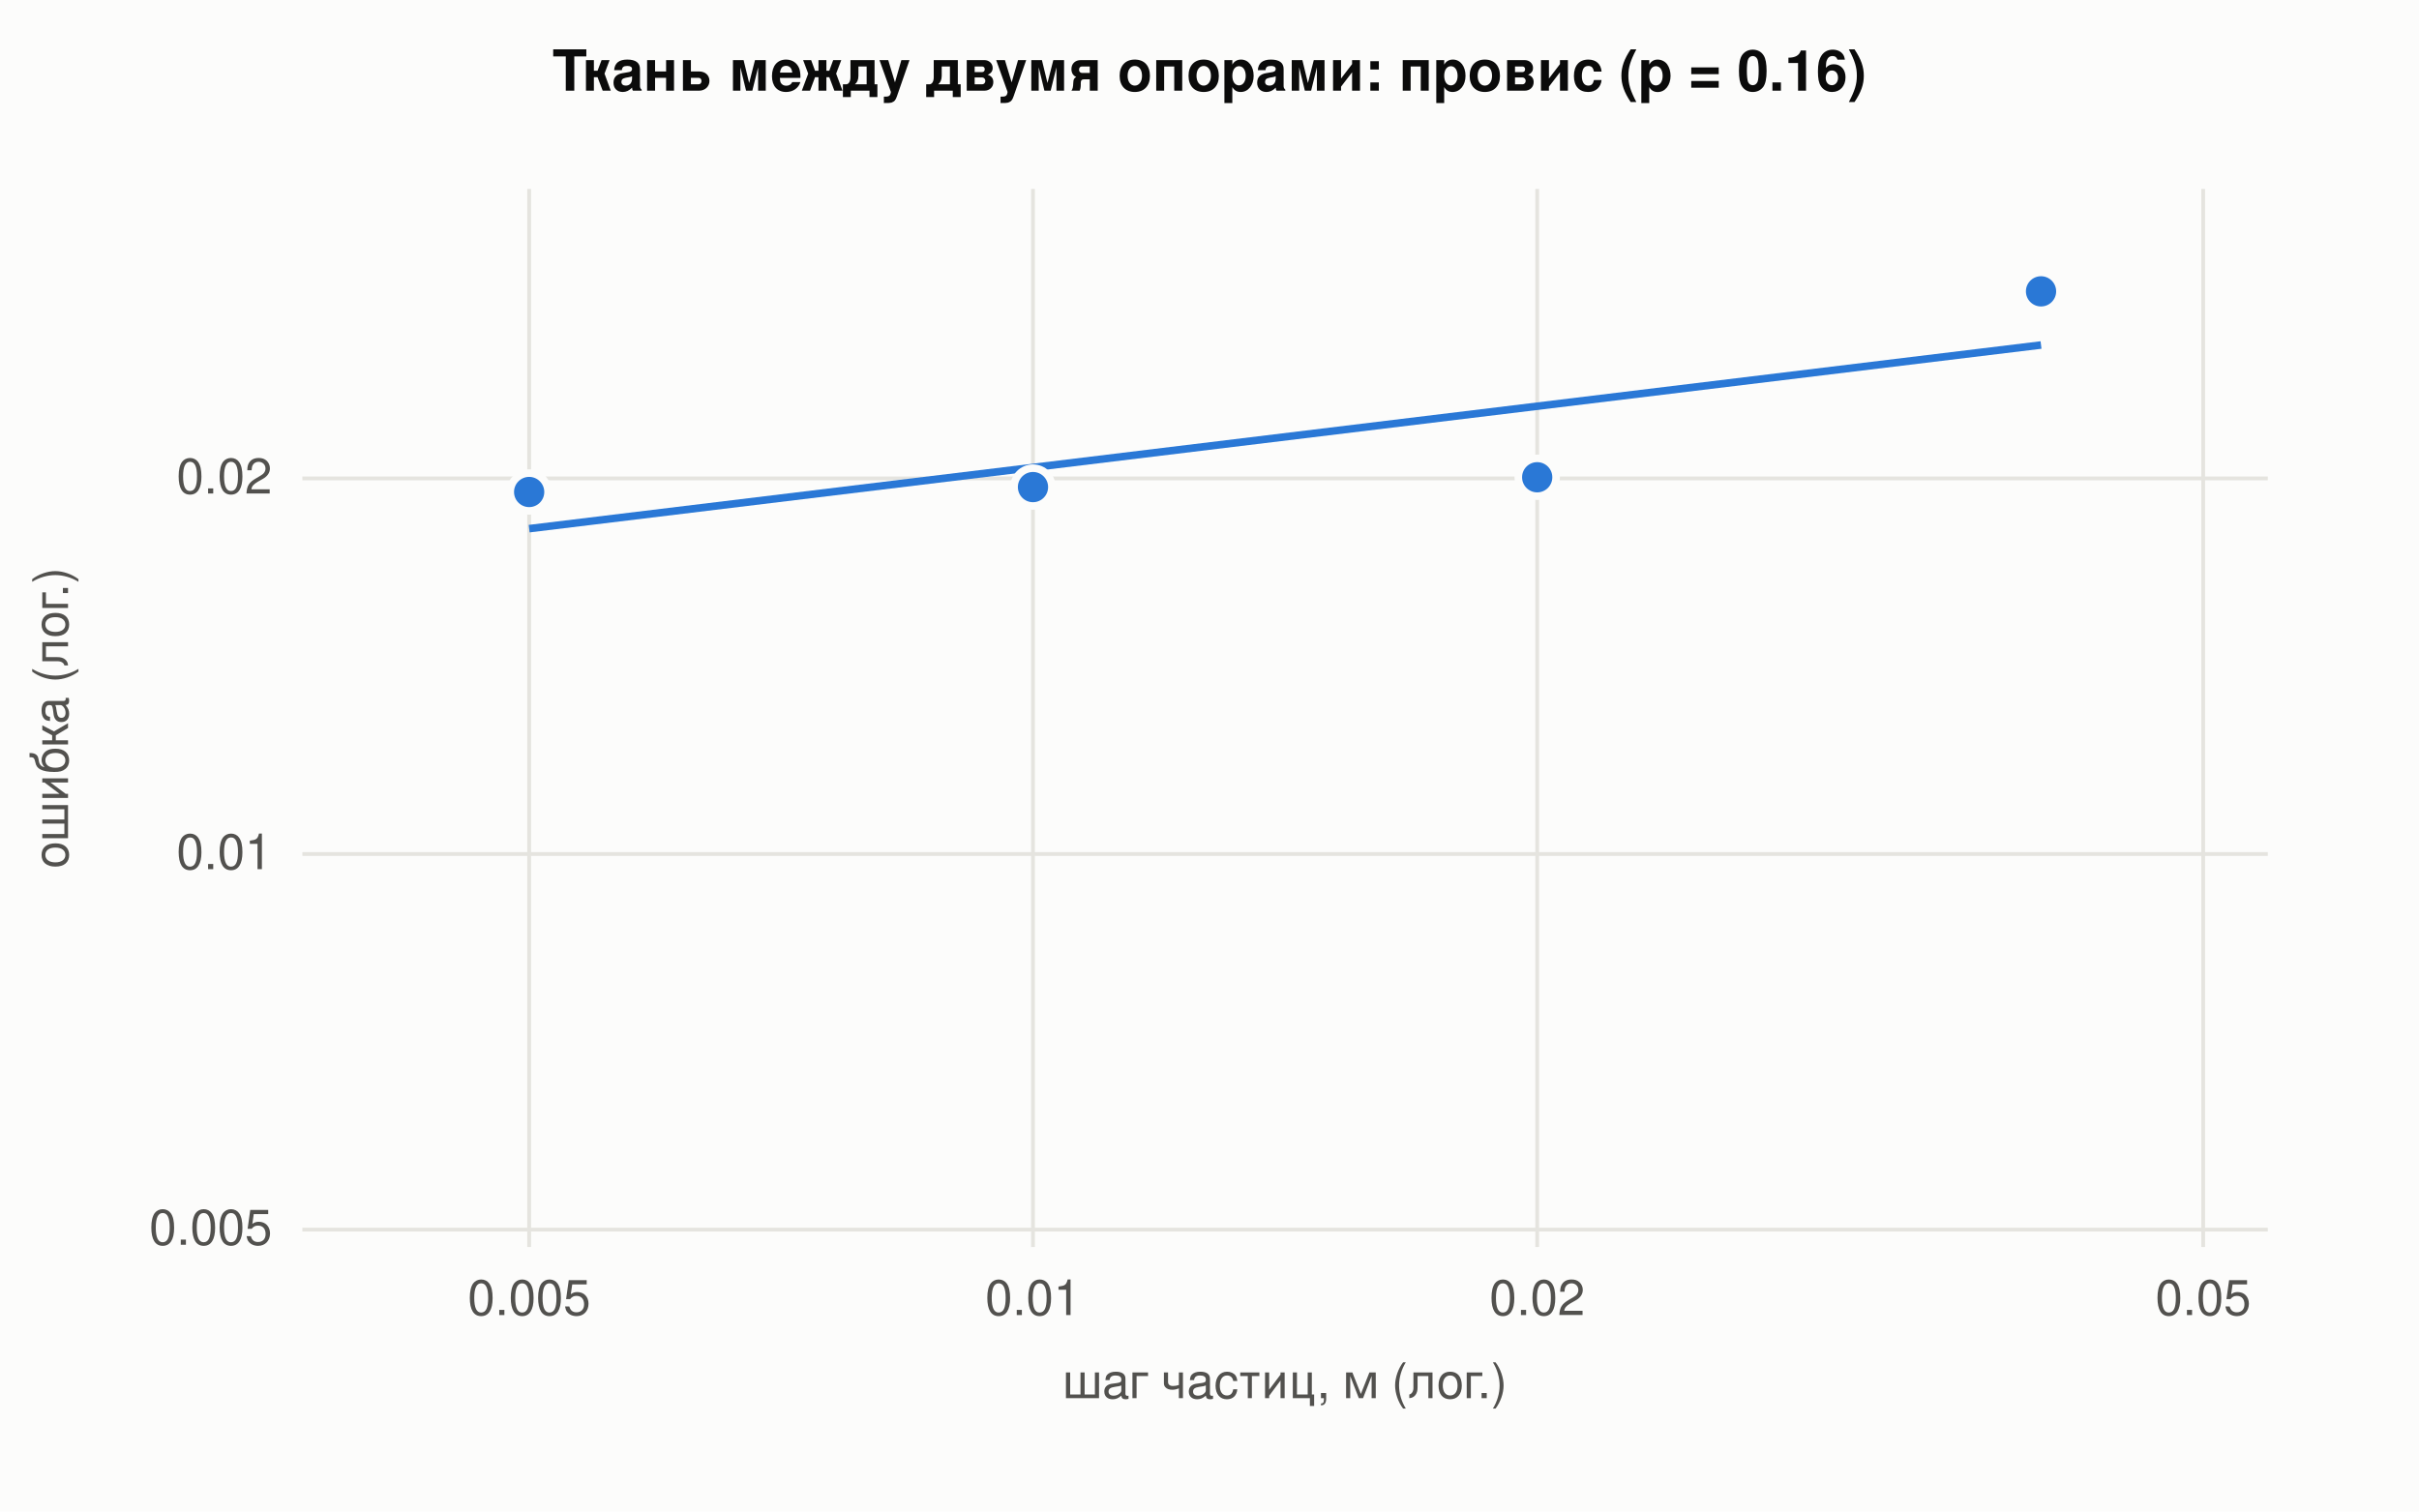
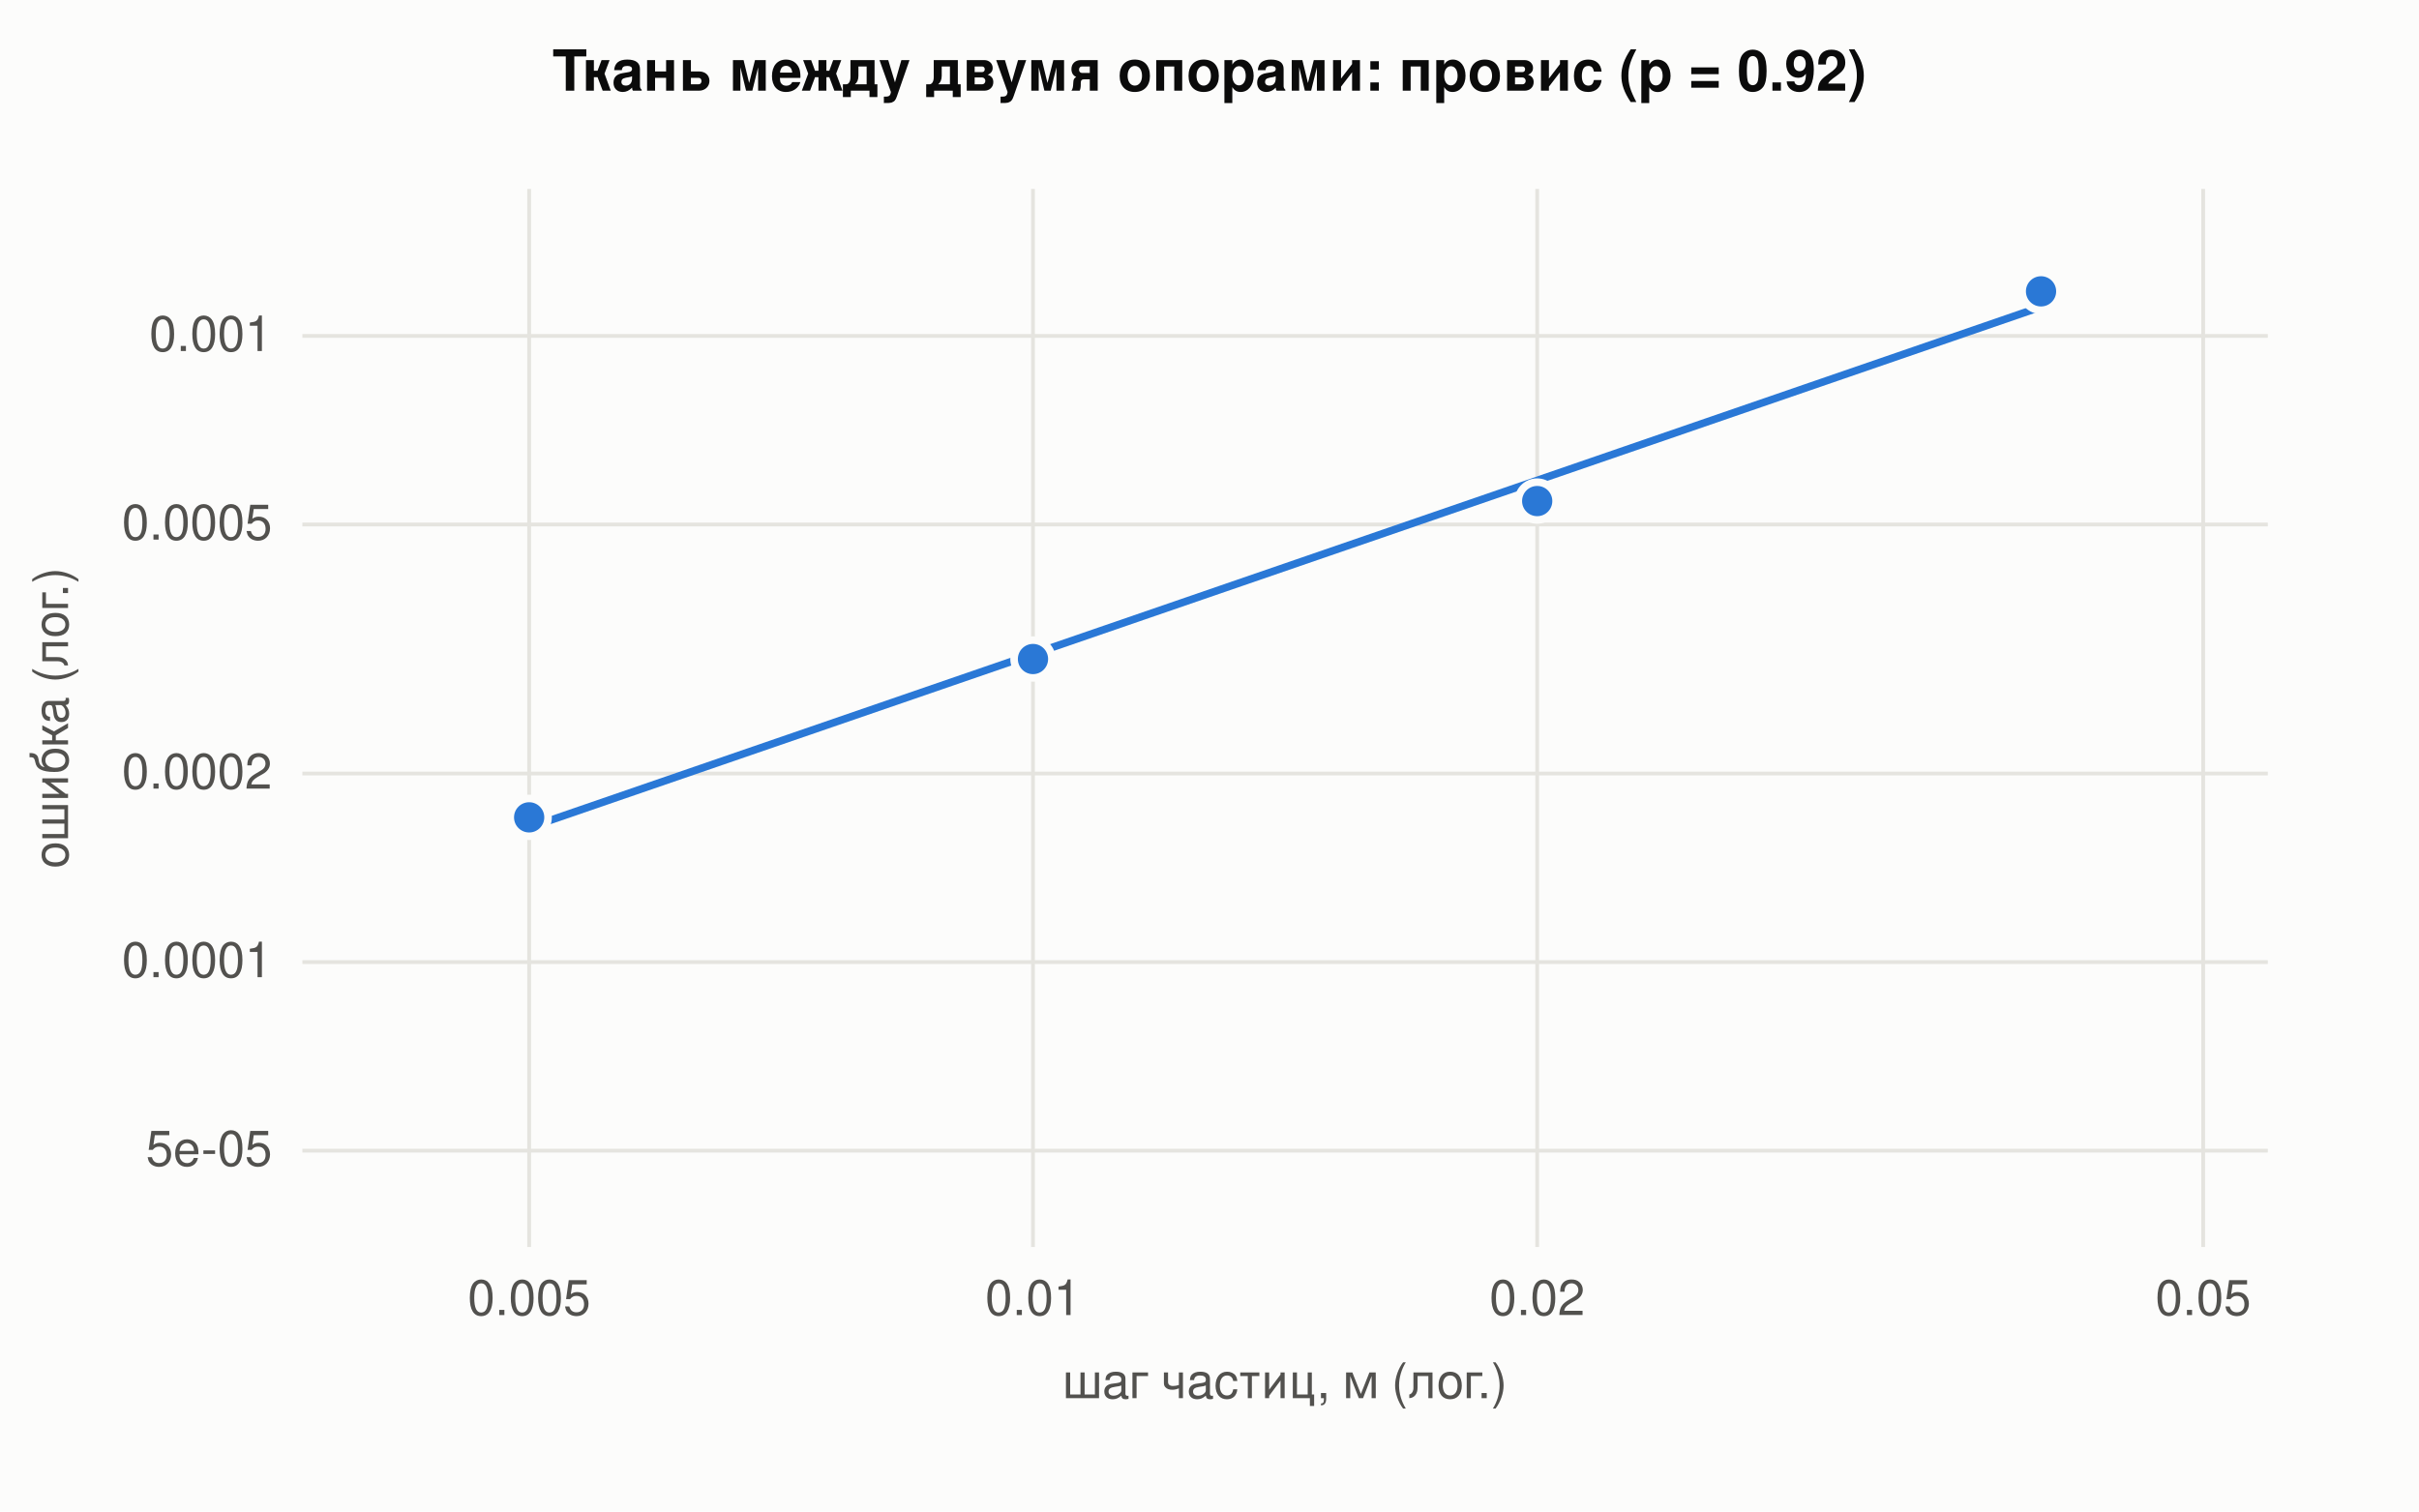
<svg xmlns="http://www.w3.org/2000/svg" viewBox="0 0 640 400" width="640" height="400" font-family="Segoe UI, Helvetica, Arial, sans-serif" font-size="13">
  <rect width="640" height="400" fill="#fcfcfb" />
-   <text x="320" y="24" text-anchor="middle" font-size="15" font-weight="600" fill="#0b0b0b">Ткань между двумя опорами: провис (p = 0.16)</text>
+   <text x="320" y="24" text-anchor="middle" font-size="15" font-weight="600" fill="#0b0b0b">Ткань между двумя опорами: провис (p = 0.92)</text>
  <line x1="140.0" y1="50.0" x2="140.0" y2="330.0" stroke="#e5e4df" />
  <text x="140.0" y="348.0" text-anchor="middle" fill="#52514e">0.005</text>
  <line x1="273.3" y1="50.0" x2="273.3" y2="330.0" stroke="#e5e4df" />
  <text x="273.3" y="348.0" text-anchor="middle" fill="#52514e">0.01</text>
  <line x1="406.7" y1="50.0" x2="406.7" y2="330.0" stroke="#e5e4df" />
  <text x="406.7" y="348.0" text-anchor="middle" fill="#52514e">0.02</text>
  <line x1="582.9" y1="50.0" x2="582.9" y2="330.0" stroke="#e5e4df" />
  <text x="582.9" y="348.0" text-anchor="middle" fill="#52514e">0.05</text>
-   <line x1="80.0" y1="325.4" x2="600.0" y2="325.4" stroke="#e5e4df" />
-   <text x="72.0" y="329.4" text-anchor="end" fill="#52514e">0.005</text>
-   <line x1="80.0" y1="226.0" x2="600.0" y2="226.0" stroke="#e5e4df" />
-   <text x="72.0" y="230.0" text-anchor="end" fill="#52514e">0.01</text>
-   <line x1="80.0" y1="126.6" x2="600.0" y2="126.6" stroke="#e5e4df" />
-   <text x="72.0" y="130.6" text-anchor="end" fill="#52514e">0.02</text>
+   <line x1="80.0" y1="304.5" x2="600.0" y2="304.5" stroke="#e5e4df" />
+   <text x="72.0" y="308.5" text-anchor="end" fill="#52514e">5e-05</text>
+   <line x1="80.0" y1="254.6" x2="600.0" y2="254.6" stroke="#e5e4df" />
+   <text x="72.0" y="258.6" text-anchor="end" fill="#52514e">0.0001</text>
+   <line x1="80.0" y1="204.7" x2="600.0" y2="204.7" stroke="#e5e4df" />
+   <text x="72.0" y="208.7" text-anchor="end" fill="#52514e">0.0002</text>
+   <line x1="80.0" y1="138.8" x2="600.0" y2="138.8" stroke="#e5e4df" />
+   <text x="72.0" y="142.8" text-anchor="end" fill="#52514e">0.0005</text>
+   <line x1="80.0" y1="88.9" x2="600.0" y2="88.9" stroke="#e5e4df" />
+   <text x="72.0" y="92.9" text-anchor="end" fill="#52514e">0.001</text>
  <text x="340.0" y="370.0" text-anchor="middle" fill="#52514e">шаг частиц, м (лог.)</text>
  <text transform="translate(18 190.0) rotate(-90)" text-anchor="middle" fill="#52514e">ошибка (лог.)</text>
-   <line x1="140.0" y1="139.9" x2="540.0" y2="91.3" stroke="#2a78d6" stroke-width="2" />
+   <line x1="140.0" y1="219.0" x2="540.0" y2="81.2" stroke="#2a78d6" stroke-width="2" />
  <circle cx="540.0" cy="77.1" r="5" fill="#2a78d6" stroke="#fcfcfb" stroke-width="2" />
-   <circle cx="406.7" cy="126.3" r="5" fill="#2a78d6" stroke="#fcfcfb" stroke-width="2" />
-   <circle cx="273.3" cy="128.9" r="5" fill="#2a78d6" stroke="#fcfcfb" stroke-width="2" />
-   <circle cx="140.0" cy="130.2" r="5" fill="#2a78d6" stroke="#fcfcfb" stroke-width="2" />
+   <circle cx="406.7" cy="132.6" r="5" fill="#2a78d6" stroke="#fcfcfb" stroke-width="2" />
+   <circle cx="273.3" cy="174.4" r="5" fill="#2a78d6" stroke="#fcfcfb" stroke-width="2" />
+   <circle cx="140.0" cy="216.3" r="5" fill="#2a78d6" stroke="#fcfcfb" stroke-width="2" />
</svg>
